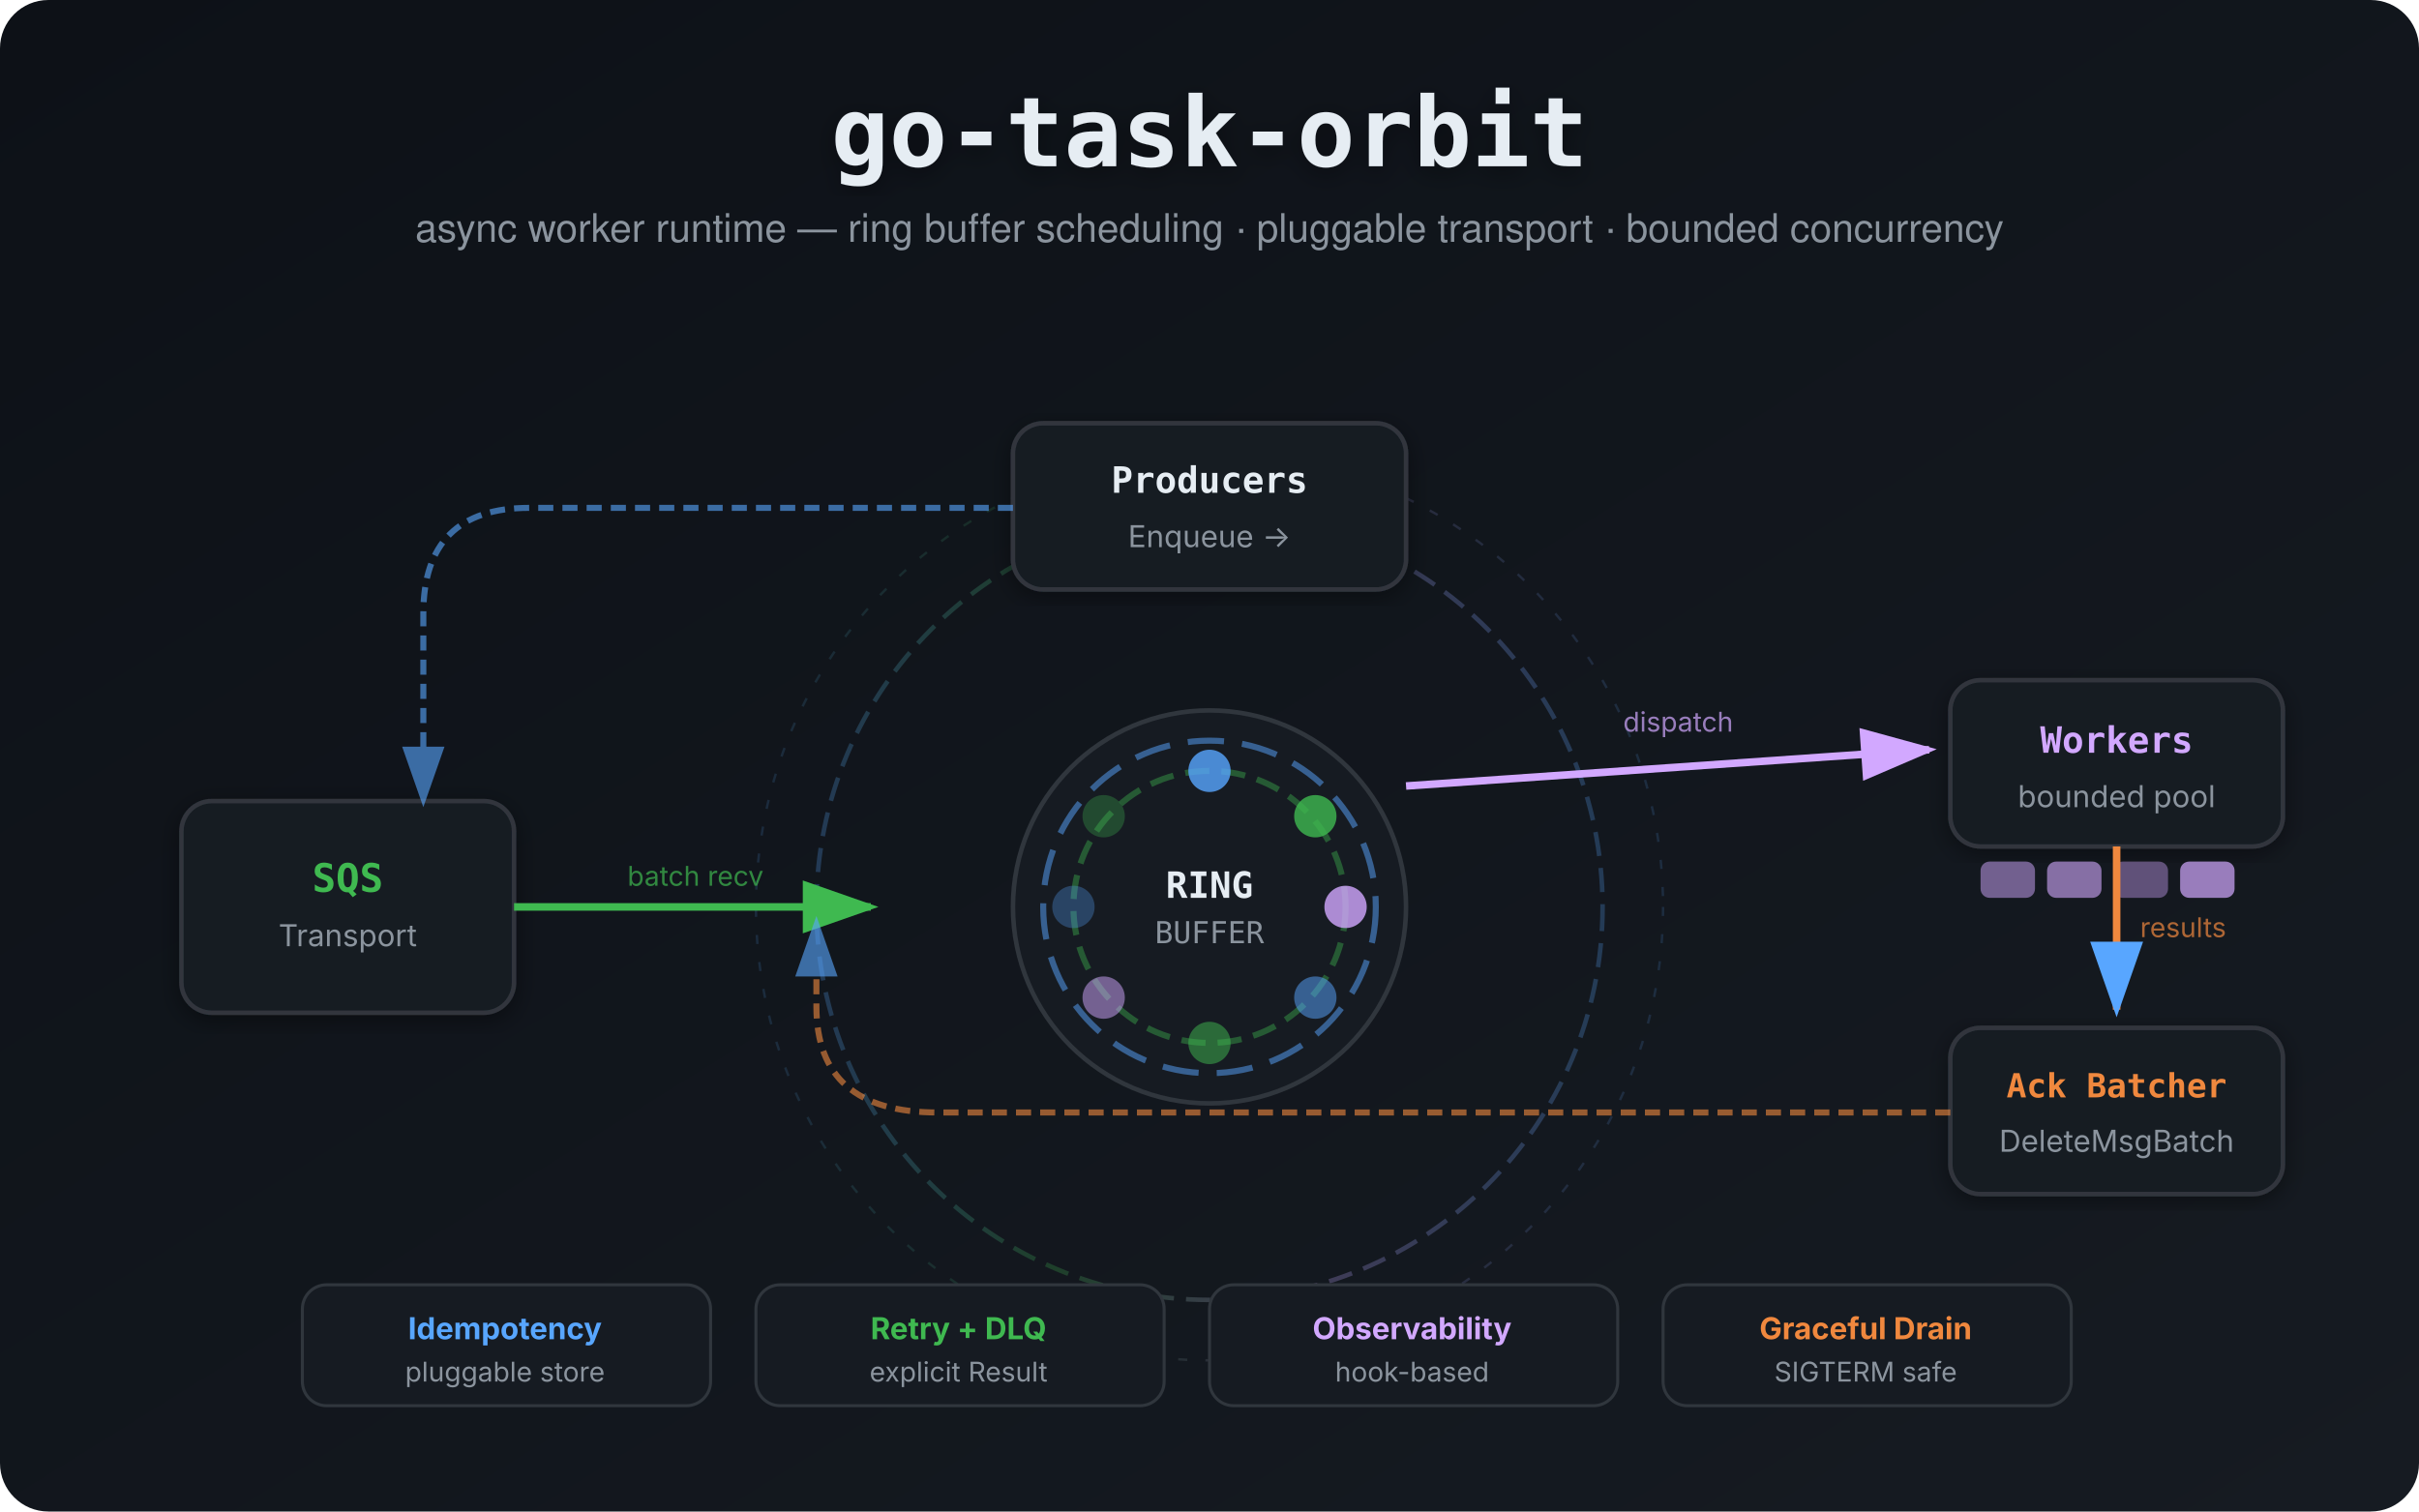
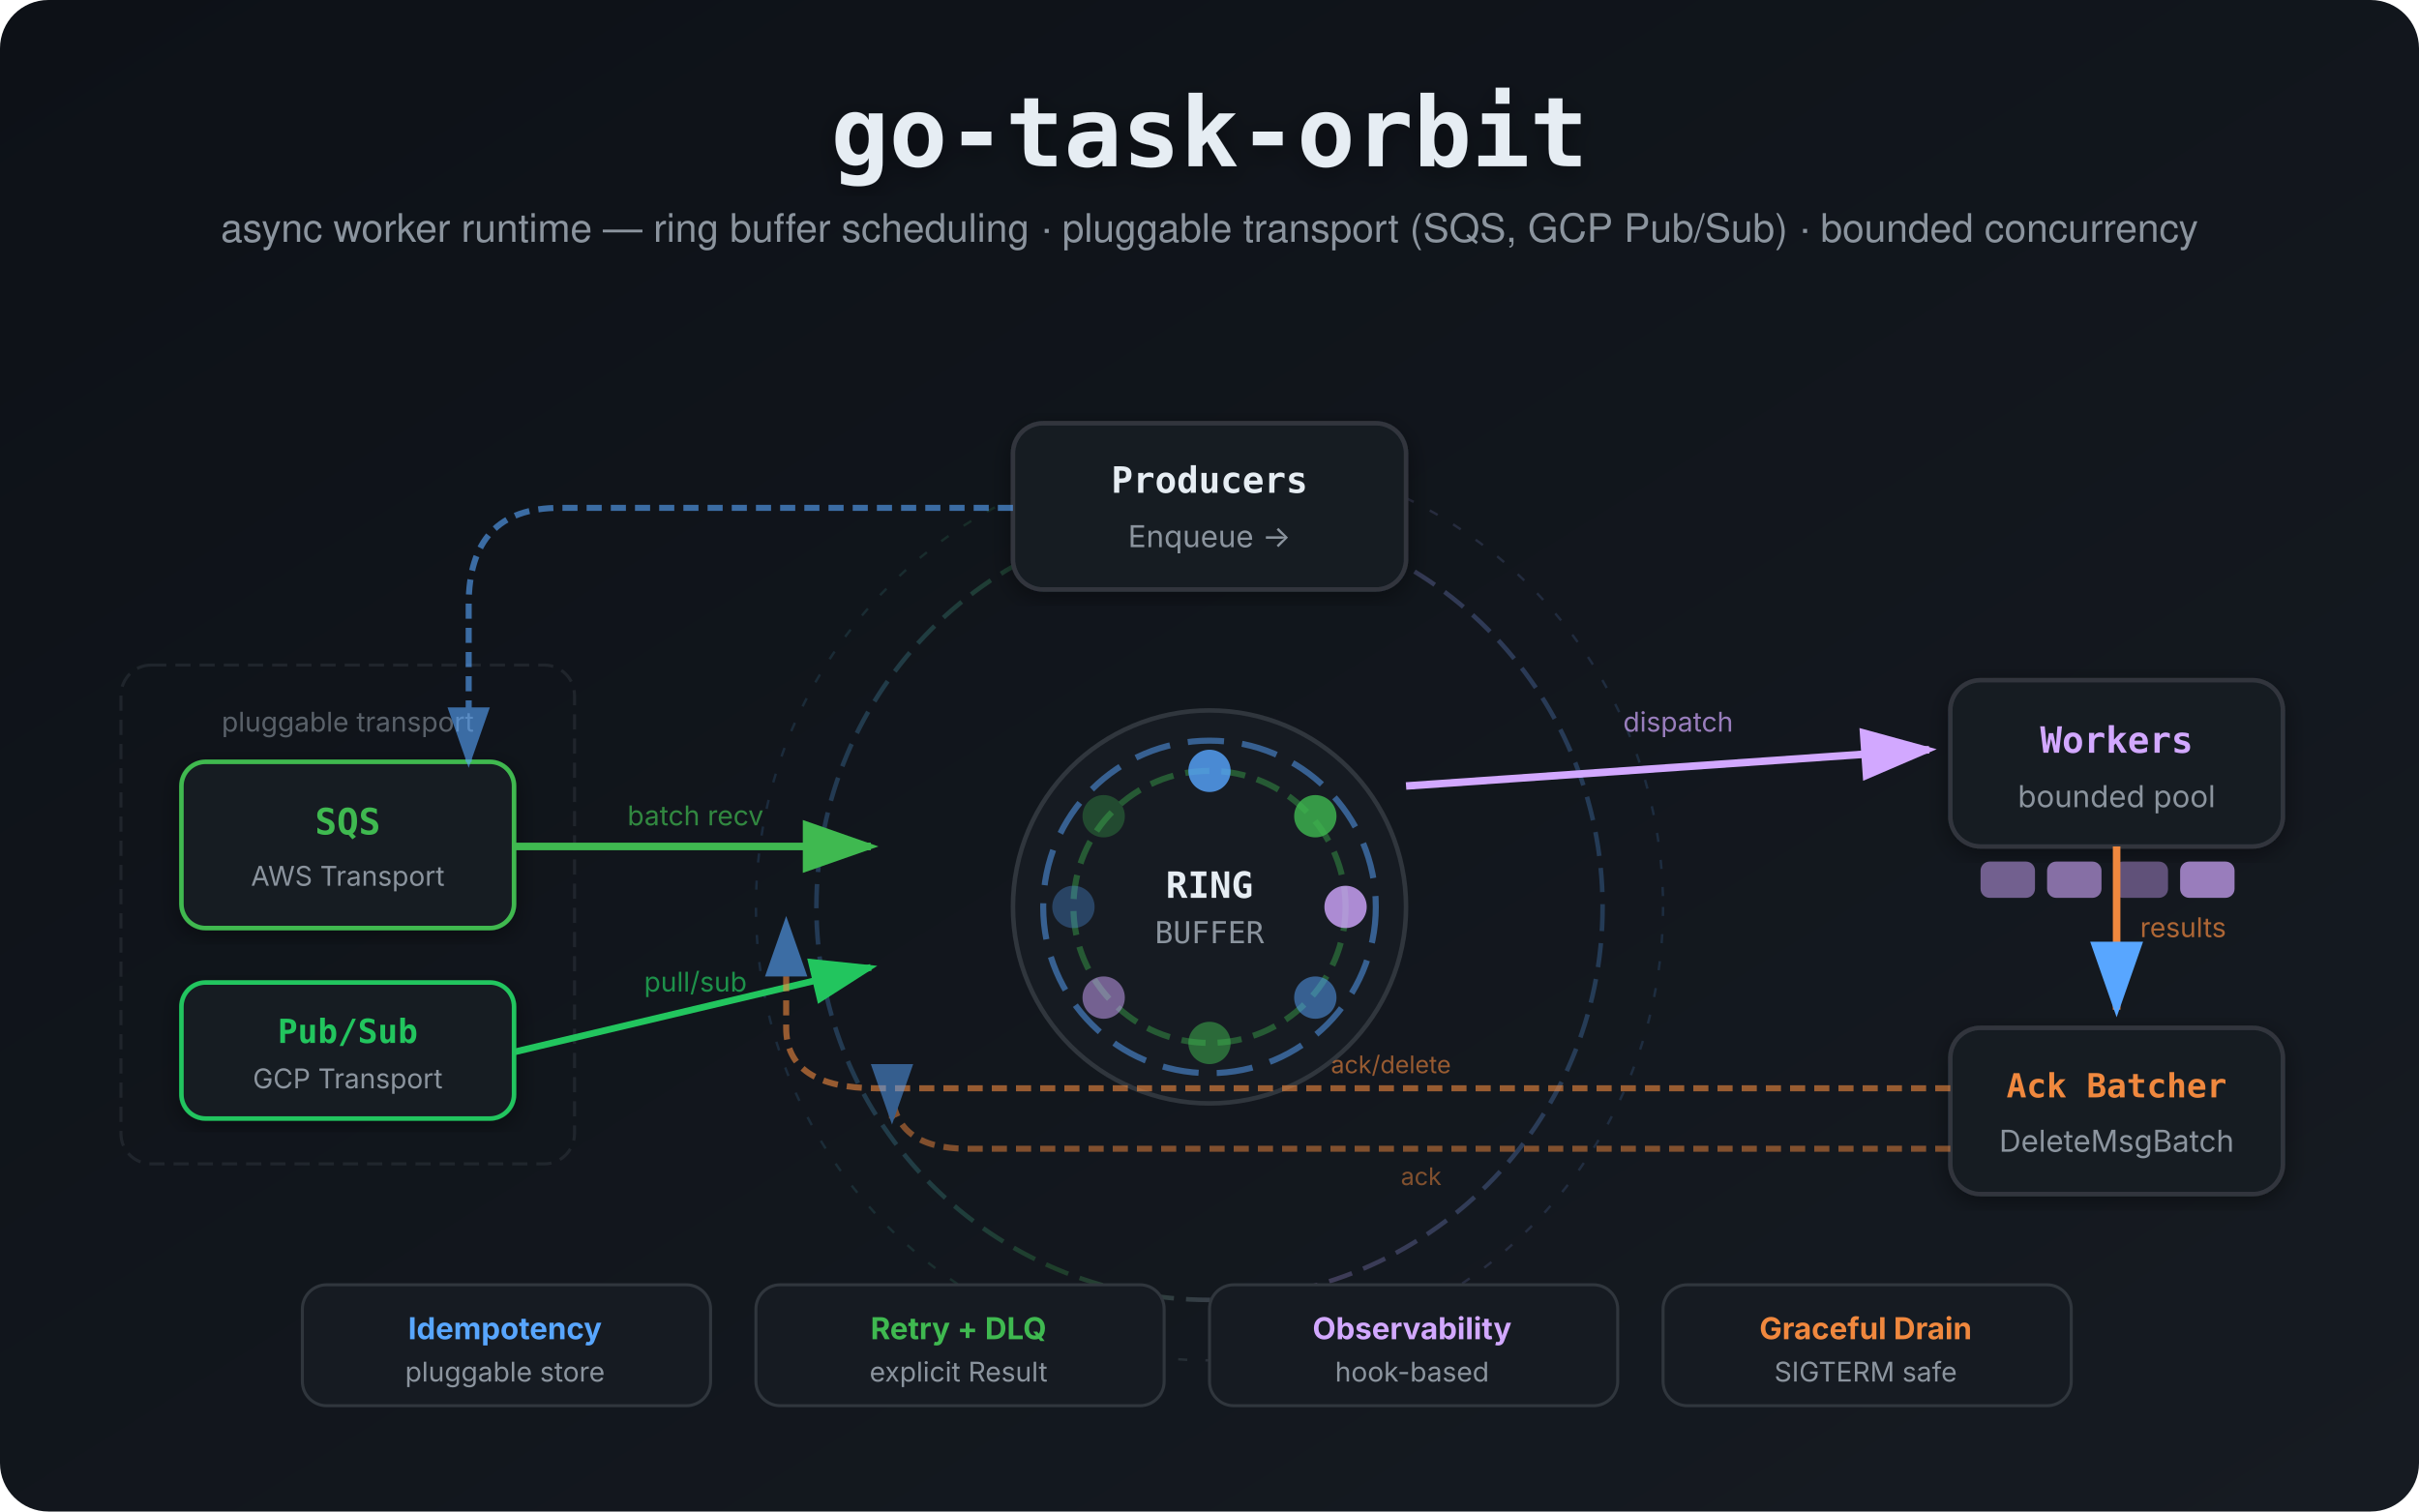
<svg xmlns="http://www.w3.org/2000/svg" viewBox="0 0 800 500" width="800" height="500">
  <defs>
    <linearGradient id="bg" x1="0%" y1="0%" x2="100%" y2="100%">
      <stop offset="0%" style="stop-color:#0d1117" />
      <stop offset="100%" style="stop-color:#161b22" />
    </linearGradient>
    <linearGradient id="ringGrad" x1="0%" y1="0%" x2="100%" y2="0%">
      <stop offset="0%" style="stop-color:#58a6ff" />
      <stop offset="30%" style="stop-color:#3fb950" />
      <stop offset="60%" style="stop-color:#d2a8ff" />
      <stop offset="100%" style="stop-color:#58a6ff" />
    </linearGradient>
    <filter id="shadow">
      <feDropShadow dx="0" dy="2" stdDeviation="4" flood-color="#000" flood-opacity="0.4" />
    </filter>
    <marker id="arrowBlue" markerWidth="10" markerHeight="7" refX="9" refY="3.5" orient="auto">
      <polygon points="0 0, 10 3.5, 0 7" fill="#58a6ff" />
    </marker>
    <marker id="arrowGreen" markerWidth="10" markerHeight="7" refX="9" refY="3.5" orient="auto">
      <polygon points="0 0, 10 3.5, 0 7" fill="#3fb950" />
    </marker>
    <marker id="arrowPurple" markerWidth="10" markerHeight="7" refX="9" refY="3.5" orient="auto">
      <polygon points="0 0, 10 3.5, 0 7" fill="#d2a8ff" />
    </marker>
+     <marker id="arrowTeal" markerWidth="10" markerHeight="7" refX="9" refY="3.5" orient="auto">
+       <polygon points="0 0, 10 3.5, 0 7" fill="#22c55e" />
+     </marker>
  </defs>
  <rect width="800" height="500" rx="16" fill="url(#bg)" />
  <text x="400" y="55" text-anchor="middle" font-family="SF Mono, Menlo, Monaco, Consolas, monospace" font-size="32" font-weight="bold" fill="#e6edf3" filter="url(#shadow)">
    go-task-orbit
  </text>
  <text x="400" y="80" text-anchor="middle" font-family="-apple-system, BlinkMacSystemFont, Segoe UI, Helvetica, sans-serif" font-size="13" fill="#8b949e">
-     async worker runtime — ring buffer scheduling · pluggable transport · bounded concurrency
+     async worker runtime — ring buffer scheduling · pluggable transport (SQS, GCP Pub/Sub) · bounded concurrency
  </text>
  <circle cx="400" cy="300" r="130" fill="none" stroke="url(#ringGrad)" stroke-width="1.5" opacity="0.25" stroke-dasharray="8 4" />
  <circle cx="400" cy="300" r="150" fill="none" stroke="url(#ringGrad)" stroke-width="0.8" opacity="0.15" stroke-dasharray="3 6" />
  <circle cx="400" cy="300" r="65" fill="#161b22" stroke="#30363d" stroke-width="1.5" />
  <circle cx="400" cy="300" r="55" fill="none" stroke="#58a6ff" stroke-width="2" stroke-dasharray="12 6" opacity="0.5" />
  <circle cx="400" cy="300" r="45" fill="none" stroke="#3fb950" stroke-width="2" stroke-dasharray="8 4" opacity="0.4" />
  <circle cx="400" cy="255" r="7" fill="#58a6ff" opacity="0.8" />
  <circle cx="435" cy="270" r="7" fill="#3fb950" opacity="0.8" />
  <circle cx="445" cy="300" r="7" fill="#d2a8ff" opacity="0.8" />
  <circle cx="435" cy="330" r="7" fill="#58a6ff" opacity="0.5" />
  <circle cx="400" cy="345" r="7" fill="#3fb950" opacity="0.5" />
  <circle cx="365" cy="330" r="7" fill="#d2a8ff" opacity="0.5" />
  <circle cx="355" cy="300" r="7" fill="#58a6ff" opacity="0.3" />
  <circle cx="365" cy="270" r="7" fill="#3fb950" opacity="0.3" />
  <text x="400" y="297" text-anchor="middle" font-family="SF Mono, Menlo, monospace" font-size="12" font-weight="bold" fill="#e6edf3">RING</text>
  <text x="400" y="312" text-anchor="middle" font-family="SF Mono, Menlo, monospace" font-size="10" fill="#8b949e">BUFFER</text>
-   <rect x="60" y="265" width="110" height="70" rx="10" fill="#161b22" stroke="#30363d" stroke-width="1.5" filter="url(#shadow)" />
-   <text x="115" y="295" text-anchor="middle" font-family="SF Mono, Menlo, monospace" font-size="13" font-weight="bold" fill="#3fb950">SQS</text>
-   <text x="115" y="313" text-anchor="middle" font-family="-apple-system, sans-serif" font-size="10" fill="#8b949e">Transport</text>
-   <line x1="170" y1="300" x2="288" y2="300" stroke="#3fb950" stroke-width="2.5" marker-end="url(#arrowGreen)" />
-   <text x="230" y="293" text-anchor="middle" font-family="-apple-system, sans-serif" font-size="9" fill="#3fb950" opacity="0.7">batch recv</text>
+   <rect x="40" y="220" width="150" height="165" rx="10" fill="none" stroke="#30363d" stroke-width="1" stroke-dasharray="5 3" opacity="0.5" />
+   <text x="115" y="242" text-anchor="middle" font-family="-apple-system, sans-serif" font-size="9" fill="#8b949e" opacity="0.6">pluggable transport</text>
+   <rect x="60" y="252" width="110" height="55" rx="8" fill="#161b22" stroke="#3fb950" stroke-width="1.5" filter="url(#shadow)" />
+   <text x="115" y="276" text-anchor="middle" font-family="SF Mono, Menlo, monospace" font-size="12" font-weight="bold" fill="#3fb950">SQS</text>
+   <text x="115" y="293" text-anchor="middle" font-family="-apple-system, sans-serif" font-size="9" fill="#8b949e">AWS Transport</text>
+   <rect x="60" y="325" width="110" height="45" rx="8" fill="#161b22" stroke="#22c55e" stroke-width="1.5" filter="url(#shadow)" />
+   <text x="115" y="345" text-anchor="middle" font-family="SF Mono, Menlo, monospace" font-size="11" font-weight="bold" fill="#22c55e">Pub/Sub</text>
+   <text x="115" y="360" text-anchor="middle" font-family="-apple-system, sans-serif" font-size="9" fill="#8b949e">GCP Transport</text>
+   <line x1="170" y1="280" x2="288" y2="280" stroke="#3fb950" stroke-width="2.5" marker-end="url(#arrowGreen)" />
+   <text x="230" y="273" text-anchor="middle" font-family="-apple-system, sans-serif" font-size="9" fill="#3fb950" opacity="0.7">batch recv</text>
+   <line x1="170" y1="348" x2="288" y2="320" stroke="#22c55e" stroke-width="2.2" marker-end="url(#arrowTeal)" />
+   <text x="230" y="328" text-anchor="middle" font-family="-apple-system, sans-serif" font-size="9" fill="#22c55e" opacity="0.7">pull/sub</text>
  <rect x="335" y="140" width="130" height="55" rx="10" fill="#161b22" stroke="#30363d" stroke-width="1.5" filter="url(#shadow)" />
  <text x="400" y="163" text-anchor="middle" font-family="SF Mono, Menlo, monospace" font-size="12" font-weight="bold" fill="#e6edf3">Producers</text>
  <text x="400" y="181" text-anchor="middle" font-family="-apple-system, sans-serif" font-size="10" fill="#8b949e">Enqueue →</text>
-   <path d="M 335 168 L 175 168 Q 140 168 140 203 L 140 265" fill="none" stroke="#58a6ff" stroke-width="2" stroke-dasharray="5 3" marker-end="url(#arrowBlue)" opacity="0.6" />
+   <path d="M 335 168 L 185 168 Q 155 168 155 200 L 155 252" fill="none" stroke="#58a6ff" stroke-width="2" stroke-dasharray="5 3" marker-end="url(#arrowBlue)" opacity="0.6" />
  <rect x="645" y="225" width="110" height="55" rx="10" fill="#161b22" stroke="#30363d" stroke-width="1.5" filter="url(#shadow)" />
  <text x="700" y="249" text-anchor="middle" font-family="SF Mono, Menlo, monospace" font-size="12" font-weight="bold" fill="#d2a8ff">Workers</text>
  <text x="700" y="267" text-anchor="middle" font-family="-apple-system, sans-serif" font-size="10" fill="#8b949e">bounded pool</text>
  <rect x="655" y="285" width="18" height="12" rx="3" fill="#d2a8ff" opacity="0.5" />
  <rect x="677" y="285" width="18" height="12" rx="3" fill="#d2a8ff" opacity="0.6" />
  <rect x="699" y="285" width="18" height="12" rx="3" fill="#d2a8ff" opacity="0.4" />
  <rect x="721" y="285" width="18" height="12" rx="3" fill="#d2a8ff" opacity="0.7" />
  <rect x="645" y="340" width="110" height="55" rx="10" fill="#161b22" stroke="#30363d" stroke-width="1.5" filter="url(#shadow)" />
  <text x="700" y="363" text-anchor="middle" font-family="SF Mono, Menlo, monospace" font-size="11" font-weight="bold" fill="#f0883e">Ack Batcher</text>
  <text x="700" y="381" text-anchor="middle" font-family="-apple-system, sans-serif" font-size="10" fill="#8b949e">DeleteMsgBatch</text>
  <line x1="465" y1="260" x2="638" y2="248" stroke="#d2a8ff" stroke-width="2.5" marker-end="url(#arrowPurple)" />
  <text x="555" y="242" text-anchor="middle" font-family="-apple-system, sans-serif" font-size="9" fill="#d2a8ff" opacity="0.7">dispatch</text>
  <line x1="700" y1="280" x2="700" y2="334" stroke="#f0883e" stroke-width="2.5" marker-end="url(#arrowBlue)" />
  <text x="722" y="310" text-anchor="middle" font-family="-apple-system, sans-serif" font-size="9" fill="#f0883e" opacity="0.7">results</text>
-   <path d="M 645 368 L 310 368 Q 270 368 270 333 L 270 305" fill="none" stroke="#f0883e" stroke-width="2" stroke-dasharray="5 3" marker-end="url(#arrowBlue)" opacity="0.6" />
+   <path d="M 645 360 L 290 360 Q 260 360 260 340 L 260 305" fill="none" stroke="#f0883e" stroke-width="2" stroke-dasharray="5 3" marker-end="url(#arrowBlue)" opacity="0.6" />
+   <text x="460" y="355" text-anchor="middle" font-family="-apple-system, sans-serif" font-size="8" fill="#f0883e" opacity="0.6">ack/delete</text>
+   <path d="M 645 380 L 320 380 Q 295 380 295 360 L 295 370" fill="none" stroke="#f0883e" stroke-width="2" stroke-dasharray="5 3" marker-end="url(#arrowBlue)" opacity="0.5" />
+   <text x="470" y="392" text-anchor="middle" font-family="-apple-system, sans-serif" font-size="8" fill="#f0883e" opacity="0.5">ack</text>
  <g transform="translate(100, 425)">
    <rect x="0" y="0" width="135" height="40" rx="8" fill="#161b22" stroke="#30363d" stroke-width="1" />
    <text x="67" y="18" text-anchor="middle" font-family="-apple-system, sans-serif" font-size="10" font-weight="bold" fill="#58a6ff">Idempotency</text>
    <text x="67" y="32" text-anchor="middle" font-family="-apple-system, sans-serif" font-size="9" fill="#8b949e">pluggable store</text>
  </g>
  <g transform="translate(250, 425)">
    <rect x="0" y="0" width="135" height="40" rx="8" fill="#161b22" stroke="#30363d" stroke-width="1" />
    <text x="67" y="18" text-anchor="middle" font-family="-apple-system, sans-serif" font-size="10" font-weight="bold" fill="#3fb950">Retry + DLQ</text>
    <text x="67" y="32" text-anchor="middle" font-family="-apple-system, sans-serif" font-size="9" fill="#8b949e">explicit Result</text>
  </g>
  <g transform="translate(400, 425)">
    <rect x="0" y="0" width="135" height="40" rx="8" fill="#161b22" stroke="#30363d" stroke-width="1" />
    <text x="67" y="18" text-anchor="middle" font-family="-apple-system, sans-serif" font-size="10" font-weight="bold" fill="#d2a8ff">Observability</text>
    <text x="67" y="32" text-anchor="middle" font-family="-apple-system, sans-serif" font-size="9" fill="#8b949e">hook-based</text>
  </g>
  <g transform="translate(550, 425)">
    <rect x="0" y="0" width="135" height="40" rx="8" fill="#161b22" stroke="#30363d" stroke-width="1" />
    <text x="67" y="18" text-anchor="middle" font-family="-apple-system, sans-serif" font-size="10" font-weight="bold" fill="#f0883e">Graceful Drain</text>
    <text x="67" y="32" text-anchor="middle" font-family="-apple-system, sans-serif" font-size="9" fill="#8b949e">SIGTERM safe</text>
  </g>
</svg>
